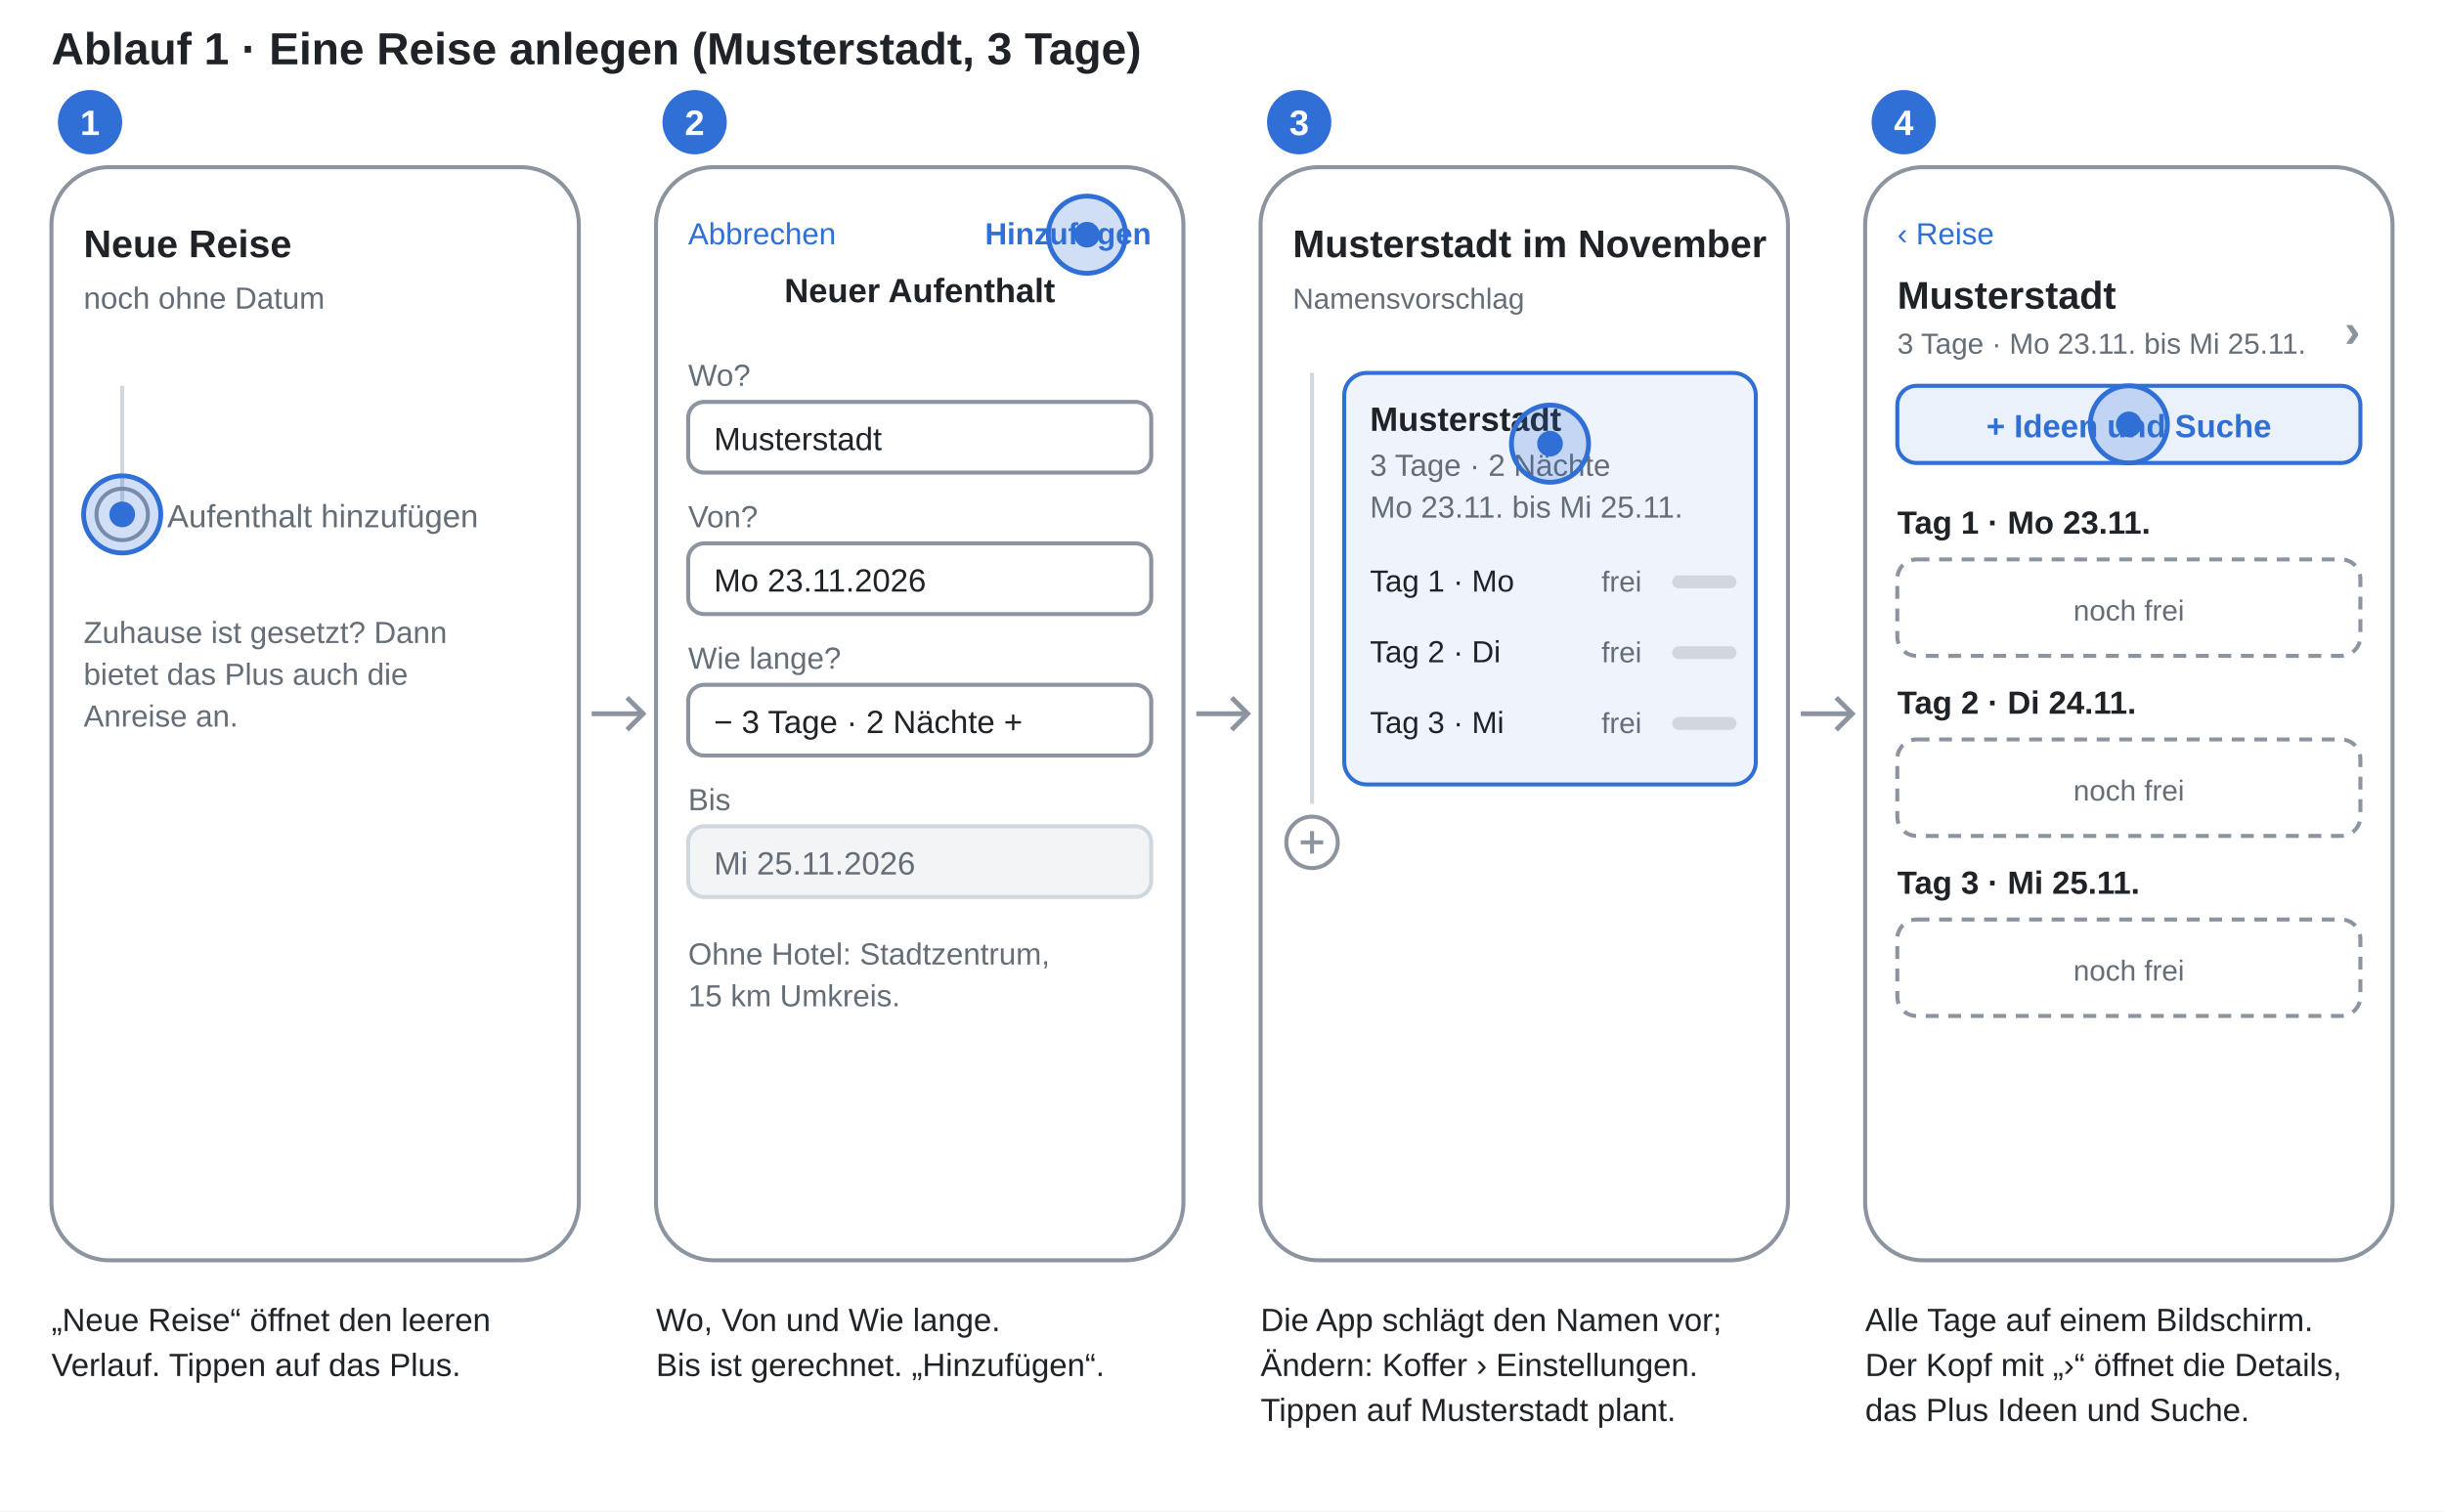
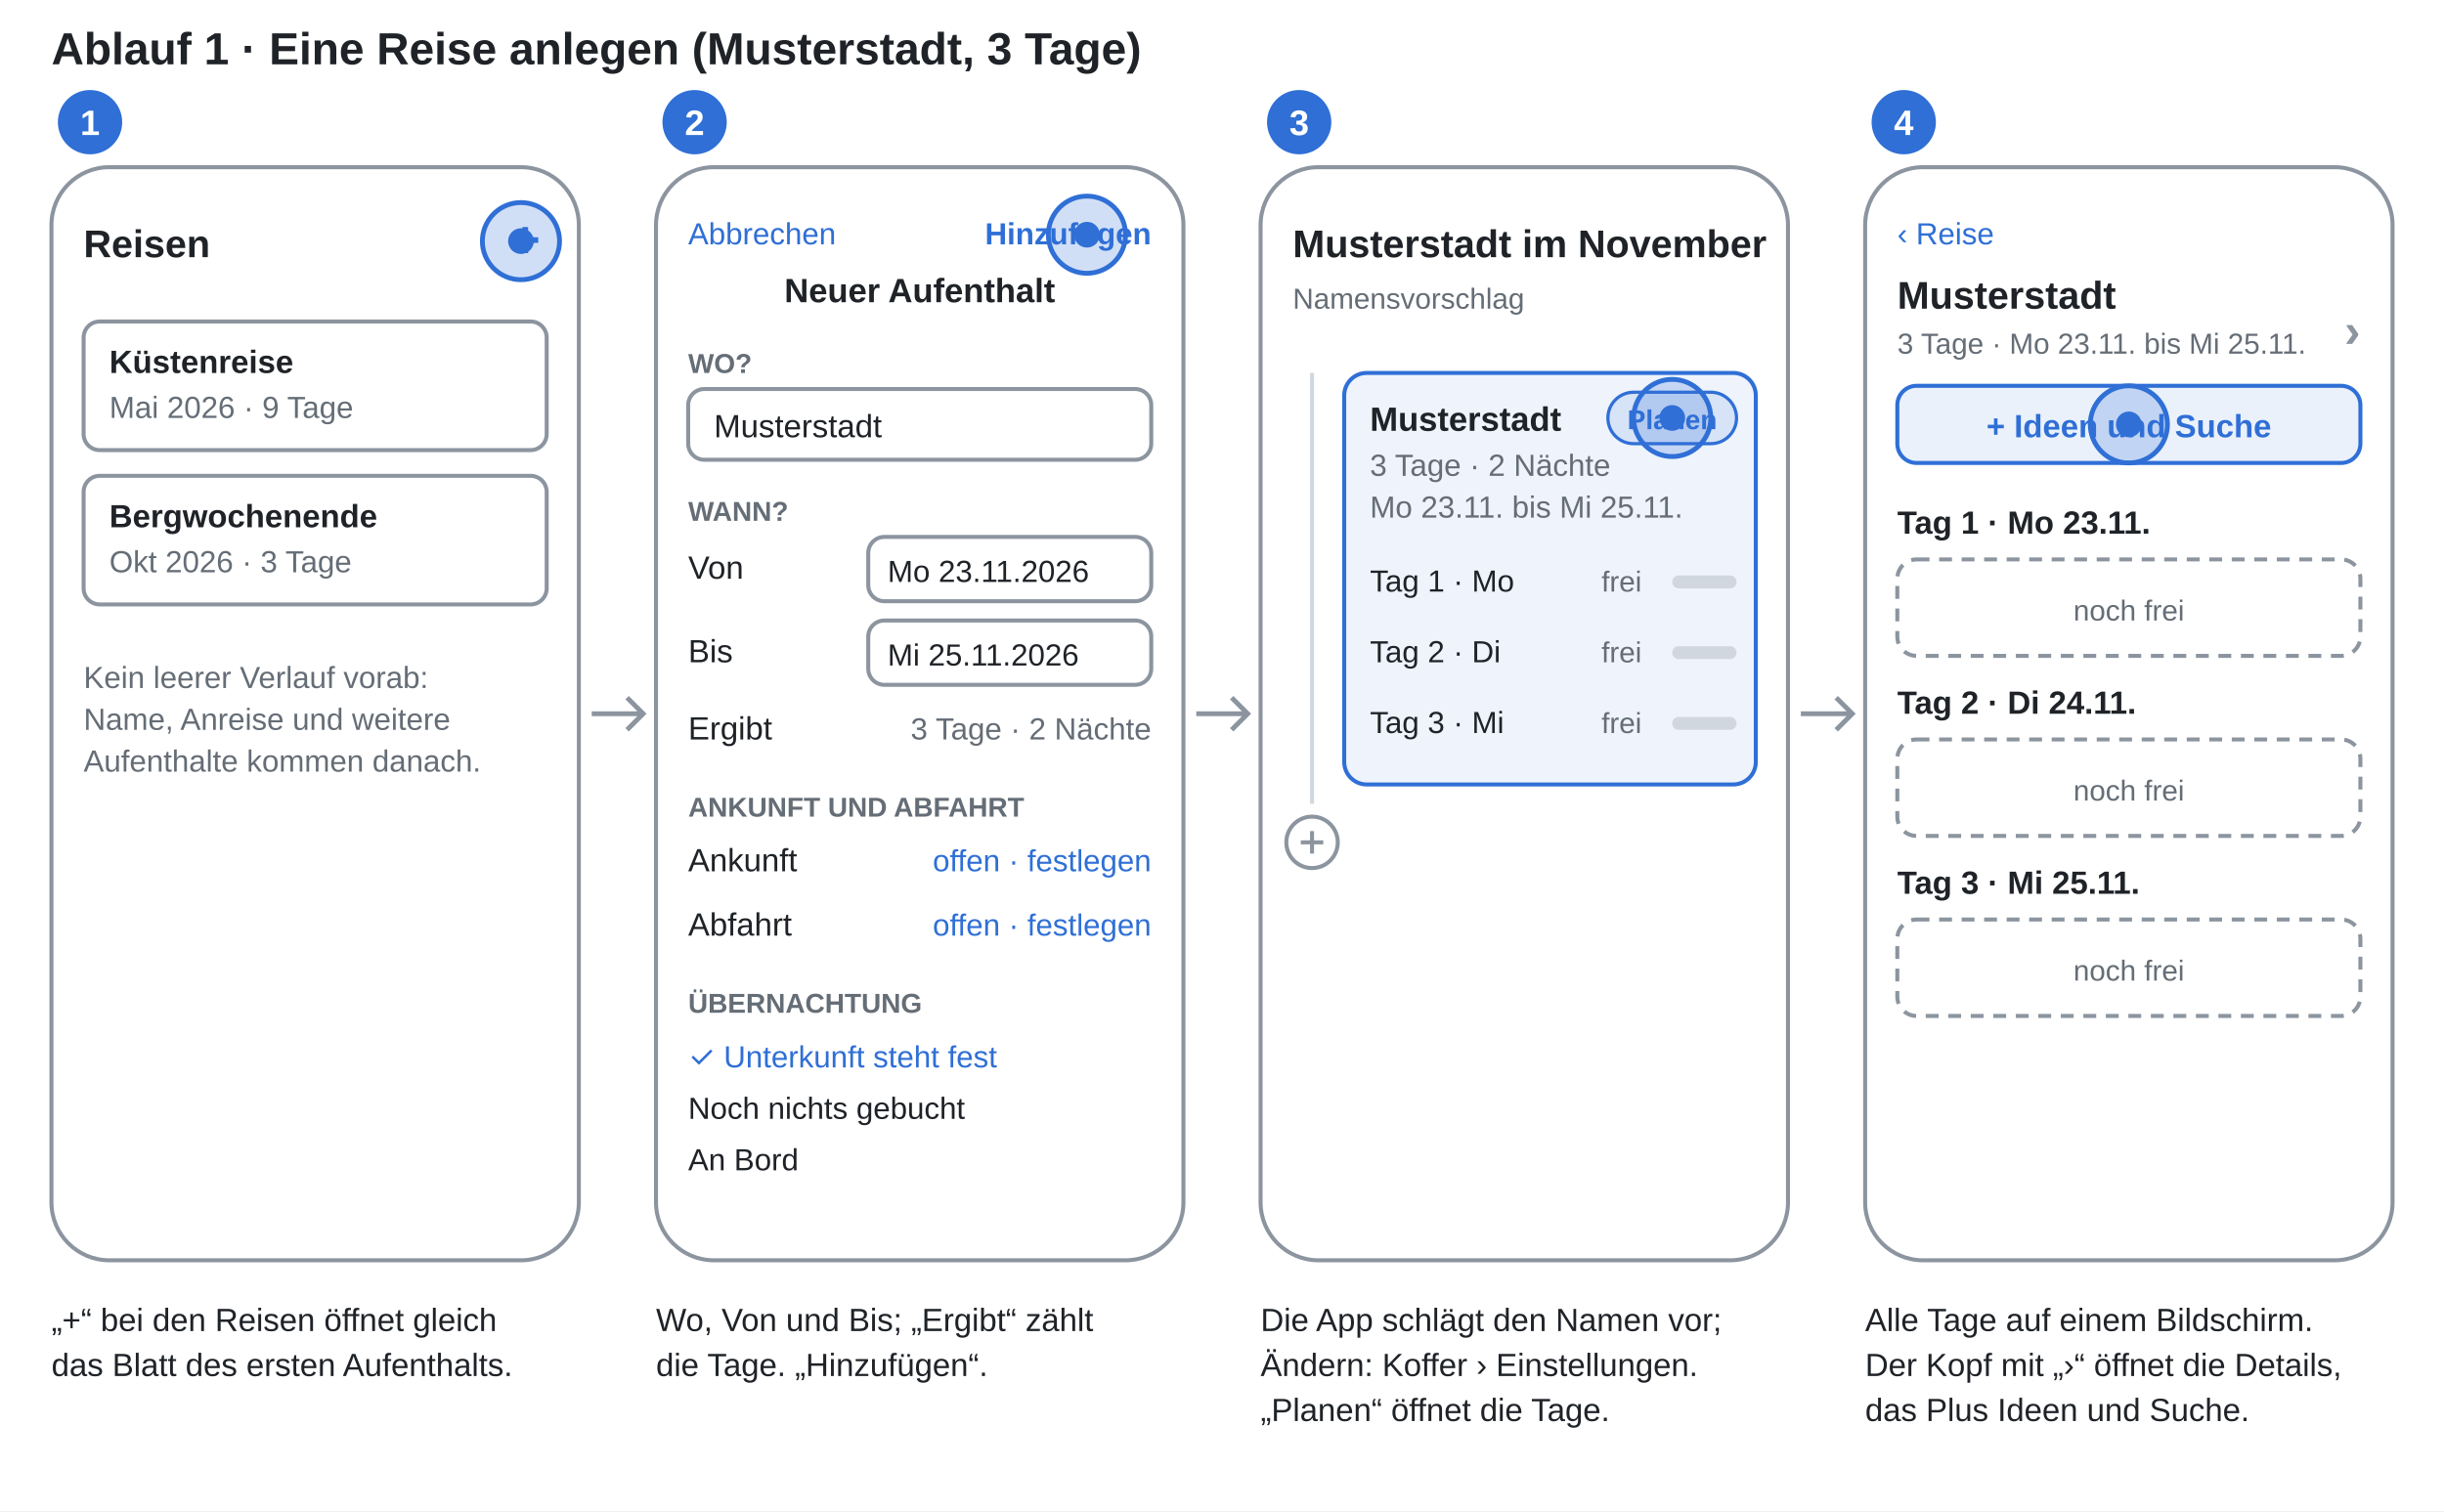
- <svg xmlns="http://www.w3.org/2000/svg" width="760" height="470" font-family="-apple-system, 'Helvetica Neue', Arial, sans-serif" viewBox="0 0 760 470" role="img" aria-label="Vier Schritte vom leeren Verlauf bis zur Planungsansicht eines Aufenthalts" font-size="10">
+ <svg xmlns="http://www.w3.org/2000/svg" width="760" height="470" font-family="-apple-system, 'Helvetica Neue', Arial, sans-serif" viewBox="0 0 760 470" role="img" aria-label="Vier Schritte von „Neue Reise“ bis zur Planungsansicht eines Aufenthalts" font-size="10">
  <rect width="100%" height="100%" fill="#ffffff" />
  <text x="16" y="20" font-size="14" font-weight="600" fill="#1f2328">Ablauf 1 · Eine Reise anlegen (Musterstadt, 3 Tage)</text>
  <g>
    <rect x="16" y="52" width="164" height="340" rx="18" fill="none" stroke="#8c959f" stroke-width="1.25" />
    <circle cx="28" cy="38" r="10" fill="#2f6fd6" />
    <text x="28" y="42" font-size="11" font-weight="600" fill="white" text-anchor="middle">1</text>
    <path d="M184 222.0h16m-5 -5l5 5l-5 5" fill="none" stroke="#8c959f" stroke-width="1.5" />
  </g>
-   <text x="16" y="414" font-size="10" fill="#1f2328">„Neue Reise“ öffnet den leeren</text>
-   <text x="16" y="428" font-size="10" fill="#1f2328">Verlauf. Tippen auf das Plus.</text>
-   <text x="26" y="80" font-size="12" font-weight="600" fill="#1f2328">Neue Reise</text>
-   <text x="26" y="96" font-size="9.5" fill="#656d76">noch ohne Datum</text>
-   <line x1="38" y1="120" x2="38" y2="160" stroke="#d0d7de" stroke-width="1.25" />
+   <text x="16" y="414" font-size="10" fill="#1f2328">„+“ bei den Reisen öffnet gleich</text>
+   <text x="16" y="428" font-size="10" fill="#1f2328">das Blatt des ersten Aufenthalts.</text>
+   <text x="26" y="80" font-size="12" font-weight="600" fill="#1f2328">Reisen</text>
+   <text x="168" y="80" font-size="16" font-weight="600" text-anchor="end" fill="#2f6fd6">+</text>
+   <rect x="26" y="100" width="144" height="40" rx="5" fill="none" stroke="#8c959f" stroke-width="1.25" />
+   <text x="34" y="116" font-size="10" font-weight="600" fill="#1f2328">Küstenreise</text>
+   <text x="34" y="130" font-size="9.5" fill="#656d76">Mai 2026 · 9 Tage</text>
+   <rect x="26" y="148" width="144" height="40" rx="5" fill="none" stroke="#8c959f" stroke-width="1.25" />
+   <text x="34" y="164" font-size="10" font-weight="600" fill="#1f2328">Bergwochenende</text>
+   <text x="34" y="178" font-size="9.5" fill="#656d76">Okt 2026 · 3 Tage</text>
+   <text x="26" y="214" font-size="9.5" fill="#656d76">Kein leerer Verlauf vorab:</text>
+   <text x="26" y="227" font-size="9.5" fill="#656d76">Name, Anreise und weitere</text>
+   <text x="26" y="240" font-size="9.5" fill="#656d76">Aufenthalte kommen danach.</text>
  <g>
-     <circle cx="38" cy="160" r="8" fill="none" stroke="#8c959f" stroke-width="1.25" />
-     <path d="M34.5 160H41.5M38 156.5V163.5" stroke="#8c959f" stroke-width="1.25" />
-   </g>
-   <text x="52" y="164" font-size="10" fill="#656d76">Aufenthalt hinzufügen</text>
-   <text x="26" y="200" font-size="9.5" fill="#656d76">Zuhause ist gesetzt? Dann</text>
-   <text x="26" y="213" font-size="9.5" fill="#656d76">bietet das Plus auch die</text>
-   <text x="26" y="226" font-size="9.5" fill="#656d76">Anreise an.</text>
-   <g>
-     <circle cx="38" cy="160" r="12" fill="#2f6fd6" fill-opacity="0.22" stroke="#2f6fd6" stroke-width="1.5" />
-     <circle cx="38" cy="160" r="4" fill="#2f6fd6" />
+     <circle cx="162" cy="75" r="12" fill="#2f6fd6" fill-opacity="0.22" stroke="#2f6fd6" stroke-width="1.5" />
+     <circle cx="162" cy="75" r="4" fill="#2f6fd6" />
  </g>
  <g>
    <rect x="204" y="52" width="164" height="340" rx="18" fill="none" stroke="#8c959f" stroke-width="1.25" />
    <circle cx="216" cy="38" r="10" fill="#2f6fd6" />
    <text x="216" y="42" font-size="11" font-weight="600" fill="white" text-anchor="middle">2</text>
    <path d="M372 222.0h16m-5 -5l5 5l-5 5" fill="none" stroke="#8c959f" stroke-width="1.5" />
  </g>
-   <text x="204" y="414" font-size="10" fill="#1f2328">Wo, Von und Wie lange.</text>
-   <text x="204" y="428" font-size="10" fill="#1f2328">Bis ist gerechnet. „Hinzufügen“.</text>
+   <text x="204" y="414" font-size="10" fill="#1f2328">Wo, Von und Bis; „Ergibt“ zählt</text>
+   <text x="204" y="428" font-size="10" fill="#1f2328">die Tage. „Hinzufügen“.</text>
  <text x="214" y="76" font-size="9.5" fill="#2f6fd6">Abbrechen</text>
-   <text x="358" y="76" font-size="9.5" font-weight="600" fill="#2f6fd6" text-anchor="end">Hinzufügen</text>
-   <text x="286" y="94" font-size="10.5" font-weight="600" fill="#1f2328" text-anchor="middle">Neuer Aufenthalt</text>
-   <text x="214" y="120" font-size="9.5" fill="#656d76">Wo?</text>
-   <rect x="214" y="125" width="144" height="22" rx="5" fill="none" fill-opacity="1" stroke="#8c959f" stroke-width="1.25" />
-   <text x="222" y="140" font-size="10" fill="#1f2328">Musterstadt</text>
-   <text x="214" y="164" font-size="9.5" fill="#656d76">Von?</text>
-   <rect x="214" y="169" width="144" height="22" rx="5" fill="none" fill-opacity="1" stroke="#8c959f" stroke-width="1.25" />
-   <text x="222" y="184" font-size="10" fill="#1f2328">Mo 23.11.2026</text>
-   <text x="214" y="208" font-size="9.5" fill="#656d76">Wie lange?</text>
-   <rect x="214" y="213" width="144" height="22" rx="5" fill="none" fill-opacity="1" stroke="#8c959f" stroke-width="1.25" />
-   <text x="222" y="228" font-size="10" fill="#1f2328">− 3 Tage · 2 Nächte +</text>
-   <text x="214" y="252" font-size="9.5" fill="#656d76">Bis</text>
-   <rect x="214" y="257" width="144" height="22" rx="5" fill="#f3f4f6" fill-opacity="1" stroke="#d0d7de" stroke-width="1.25" />
-   <text x="222" y="272" font-size="10" fill="#656d76">Mi 25.11.2026</text>
-   <text x="214" y="300" font-size="9.5" fill="#656d76">Ohne Hotel: Stadtzentrum,</text>
-   <text x="214" y="313" font-size="9.5" fill="#656d76">15 km Umkreis.</text>
+   <text x="358" y="76" font-size="9.5" font-weight="600" text-anchor="end" fill="#2f6fd6">Hinzufügen</text>
+   <text x="286" y="94" font-size="10.5" font-weight="600" text-anchor="middle" fill="#1f2328">Neuer Aufenthalt</text>
+   <text x="214" y="116" font-size="8.5" font-weight="600" fill="#656d76">WO?</text>
+   <rect x="214" y="121" width="144" height="22" rx="5" fill="none" stroke="#8c959f" stroke-width="1.25" />
+   <text x="222" y="136" font-size="10" fill="#1f2328">Musterstadt</text>
+   <text x="214" y="162" font-size="8.5" font-weight="600" fill="#656d76">WANN?</text>
+   <text x="214" y="180" font-size="10" fill="#1f2328">Von</text>
+   <rect x="270" y="167" width="88" height="20" rx="5" fill="none" stroke="#8c959f" stroke-width="1.25" />
+   <text x="276" y="181" font-size="9.5" fill="#1f2328">Mo 23.11.2026</text>
+   <text x="214" y="206" font-size="10" fill="#1f2328">Bis</text>
+   <rect x="270" y="193" width="88" height="20" rx="5" fill="none" stroke="#8c959f" stroke-width="1.25" />
+   <text x="276" y="207" font-size="9.5" fill="#1f2328">Mi 25.11.2026</text>
+   <text x="214" y="230" font-size="10" fill="#1f2328">Ergibt</text>
+   <text x="358" y="230" font-size="9.5" text-anchor="end" fill="#656d76">3 Tage · 2 Nächte</text>
+   <text x="214" y="254" font-size="8.5" font-weight="600" fill="#656d76">ANKUNFT UND ABFAHRT</text>
+   <text x="214" y="271" font-size="10" fill="#1f2328">Ankunft</text>
+   <text x="358" y="271" font-size="9.5" text-anchor="end" fill="#2f6fd6">offen · festlegen</text>
+   <text x="214" y="291" font-size="10" fill="#1f2328">Abfahrt</text>
+   <text x="358" y="291" font-size="9.5" text-anchor="end" fill="#2f6fd6">offen · festlegen</text>
+   <text x="214" y="315" font-size="8.5" font-weight="600" fill="#656d76">ÜBERNACHTUNG</text>
+   <text x="214" y="332" font-size="9.5" fill="#2f6fd6">✓ Unterkunft steht fest</text>
+   <text x="214" y="348" font-size="9.5" fill="#1f2328">Noch nichts gebucht</text>
+   <text x="214" y="364" font-size="9.5" fill="#1f2328">An Bord</text>
  <g>
    <circle cx="338" cy="73" r="12" fill="#2f6fd6" fill-opacity="0.22" stroke="#2f6fd6" stroke-width="1.5" />
    <circle cx="338" cy="73" r="4" fill="#2f6fd6" />
  </g>
  <g>
    <rect x="392" y="52" width="164" height="340" rx="18" fill="none" stroke="#8c959f" stroke-width="1.25" />
    <circle cx="404" cy="38" r="10" fill="#2f6fd6" />
    <text x="404" y="42" font-size="11" font-weight="600" fill="white" text-anchor="middle">3</text>
    <path d="M560 222.0h16m-5 -5l5 5l-5 5" fill="none" stroke="#8c959f" stroke-width="1.5" />
  </g>
  <text x="392" y="414" font-size="10" fill="#1f2328">Die App schlägt den Namen vor;</text>
  <text x="392" y="428" font-size="10" fill="#1f2328">Ändern: Koffer › Einstellungen.</text>
-   <text x="392" y="442" font-size="10" fill="#1f2328">Tippen auf Musterstadt plant.</text>
+   <text x="392" y="442" font-size="10" fill="#1f2328">„Planen“ öffnet die Tage.</text>
  <text x="402" y="80" font-size="12" font-weight="600" fill="#1f2328">Musterstadt im November</text>
  <text x="402" y="96" font-size="9" fill="#656d76">Namensvorschlag</text>
  <line x1="408" y1="116" x2="408" y2="250" stroke="#d0d7de" stroke-width="1.25" />
  <rect x="418" y="116" width="128" height="128" rx="7" fill="#2f6fd6" fill-opacity="0.08" stroke="#2f6fd6" stroke-width="1.25" />
  <text x="426" y="134" font-size="10.5" font-weight="600" fill="#1f2328">Musterstadt</text>
  <text x="426" y="148" font-size="9.5" fill="#656d76">3 Tage · 2 Nächte</text>
  <text x="426" y="161" font-size="9.5" fill="#656d76">Mo 23.11. bis Mi 25.11.</text>
  <text x="426" y="184" font-size="9.5" fill="#1f2328">Tag 1 · Mo</text>
  <text x="498" y="184" font-size="9" fill="#656d76">frei</text>
  <rect x="520" y="179" width="20" height="4" rx="2" fill="#d0d7de" fill-opacity="1" stroke="none" stroke-width="0" />
  <text x="426" y="206" font-size="9.5" fill="#1f2328">Tag 2 · Di</text>
  <text x="498" y="206" font-size="9" fill="#656d76">frei</text>
  <rect x="520" y="201" width="20" height="4" rx="2" fill="#d0d7de" fill-opacity="1" stroke="none" stroke-width="0" />
  <text x="426" y="228" font-size="9.5" fill="#1f2328">Tag 3 · Mi</text>
  <text x="498" y="228" font-size="9" fill="#656d76">frei</text>
  <rect x="520" y="223" width="20" height="4" rx="2" fill="#d0d7de" fill-opacity="1" stroke="none" stroke-width="0" />
  <g>
    <circle cx="408" cy="262" r="8" fill="none" stroke="#8c959f" stroke-width="1.25" />
    <path d="M404.5 262H411.5M408 258.5V265.5" stroke="#8c959f" stroke-width="1.25" />
  </g>
+   <rect x="500" y="122" width="40" height="16" rx="8" fill="#2f6fd6" fill-opacity="0.12" stroke="#2f6fd6" />
+   <text x="520" y="133.5" font-size="8.5" font-weight="600" fill="#2f6fd6" text-anchor="middle">Planen</text>
  <g>
-     <circle cx="482" cy="138" r="12" fill="#2f6fd6" fill-opacity="0.22" stroke="#2f6fd6" stroke-width="1.5" />
-     <circle cx="482" cy="138" r="4" fill="#2f6fd6" />
+     <circle cx="520" cy="130" r="12" fill="#2f6fd6" fill-opacity="0.22" stroke="#2f6fd6" stroke-width="1.5" />
+     <circle cx="520" cy="130" r="4" fill="#2f6fd6" />
  </g>
  <g>
    <rect x="580" y="52" width="164" height="340" rx="18" fill="none" stroke="#8c959f" stroke-width="1.25" />
    <circle cx="592" cy="38" r="10" fill="#2f6fd6" />
    <text x="592" y="42" font-size="11" font-weight="600" fill="white" text-anchor="middle">4</text>
  </g>
  <text x="580" y="414" font-size="10" fill="#1f2328">Alle Tage auf einem Bildschirm.</text>
  <text x="580" y="428" font-size="10" fill="#1f2328">Der Kopf mit „›“ öffnet die Details,</text>
  <text x="580" y="442" font-size="10" fill="#1f2328">das Plus Ideen und Suche.</text>
  <text x="590" y="76" font-size="9.5" fill="#2f6fd6">‹ Reise</text>
  <text x="734" y="108" text-anchor="end" font-size="15" font-weight="600" fill="#8c959f">›</text>
  <text x="590" y="96" font-size="12" font-weight="600" fill="#1f2328">Musterstadt</text>
  <text x="590" y="110" font-size="9" fill="#656d76">3 Tage · Mo 23.11. bis Mi 25.11.</text>
  <rect x="590" y="120" width="144" height="24" rx="6" fill="#2f6fd6" fill-opacity="0.1" stroke="#2f6fd6" stroke-width="1.25" />
  <text x="662" y="136" font-size="10" font-weight="600" fill="#2f6fd6" text-anchor="middle">+ Ideen und Suche</text>
  <text x="590" y="166" font-size="10" font-weight="600" fill="#1f2328">Tag 1 · Mo 23.11.</text>
  <rect x="590" y="174" width="144" height="30" rx="6" fill="none" fill-opacity="1" stroke="#8c959f" stroke-width="1.25" stroke-dasharray="4 3" />
  <text x="662" y="193" font-size="9" fill="#656d76" text-anchor="middle">noch frei</text>
  <text x="590" y="222" font-size="10" font-weight="600" fill="#1f2328">Tag 2 · Di 24.11.</text>
  <rect x="590" y="230" width="144" height="30" rx="6" fill="none" fill-opacity="1" stroke="#8c959f" stroke-width="1.25" stroke-dasharray="4 3" />
  <text x="662" y="249" font-size="9" fill="#656d76" text-anchor="middle">noch frei</text>
  <text x="590" y="278" font-size="10" font-weight="600" fill="#1f2328">Tag 3 · Mi 25.11.</text>
  <rect x="590" y="286" width="144" height="30" rx="6" fill="none" fill-opacity="1" stroke="#8c959f" stroke-width="1.25" stroke-dasharray="4 3" />
  <text x="662" y="305" font-size="9" fill="#656d76" text-anchor="middle">noch frei</text>
  <g>
    <circle cx="662" cy="132" r="12" fill="#2f6fd6" fill-opacity="0.22" stroke="#2f6fd6" stroke-width="1.5" />
    <circle cx="662" cy="132" r="4" fill="#2f6fd6" />
  </g>
</svg>
